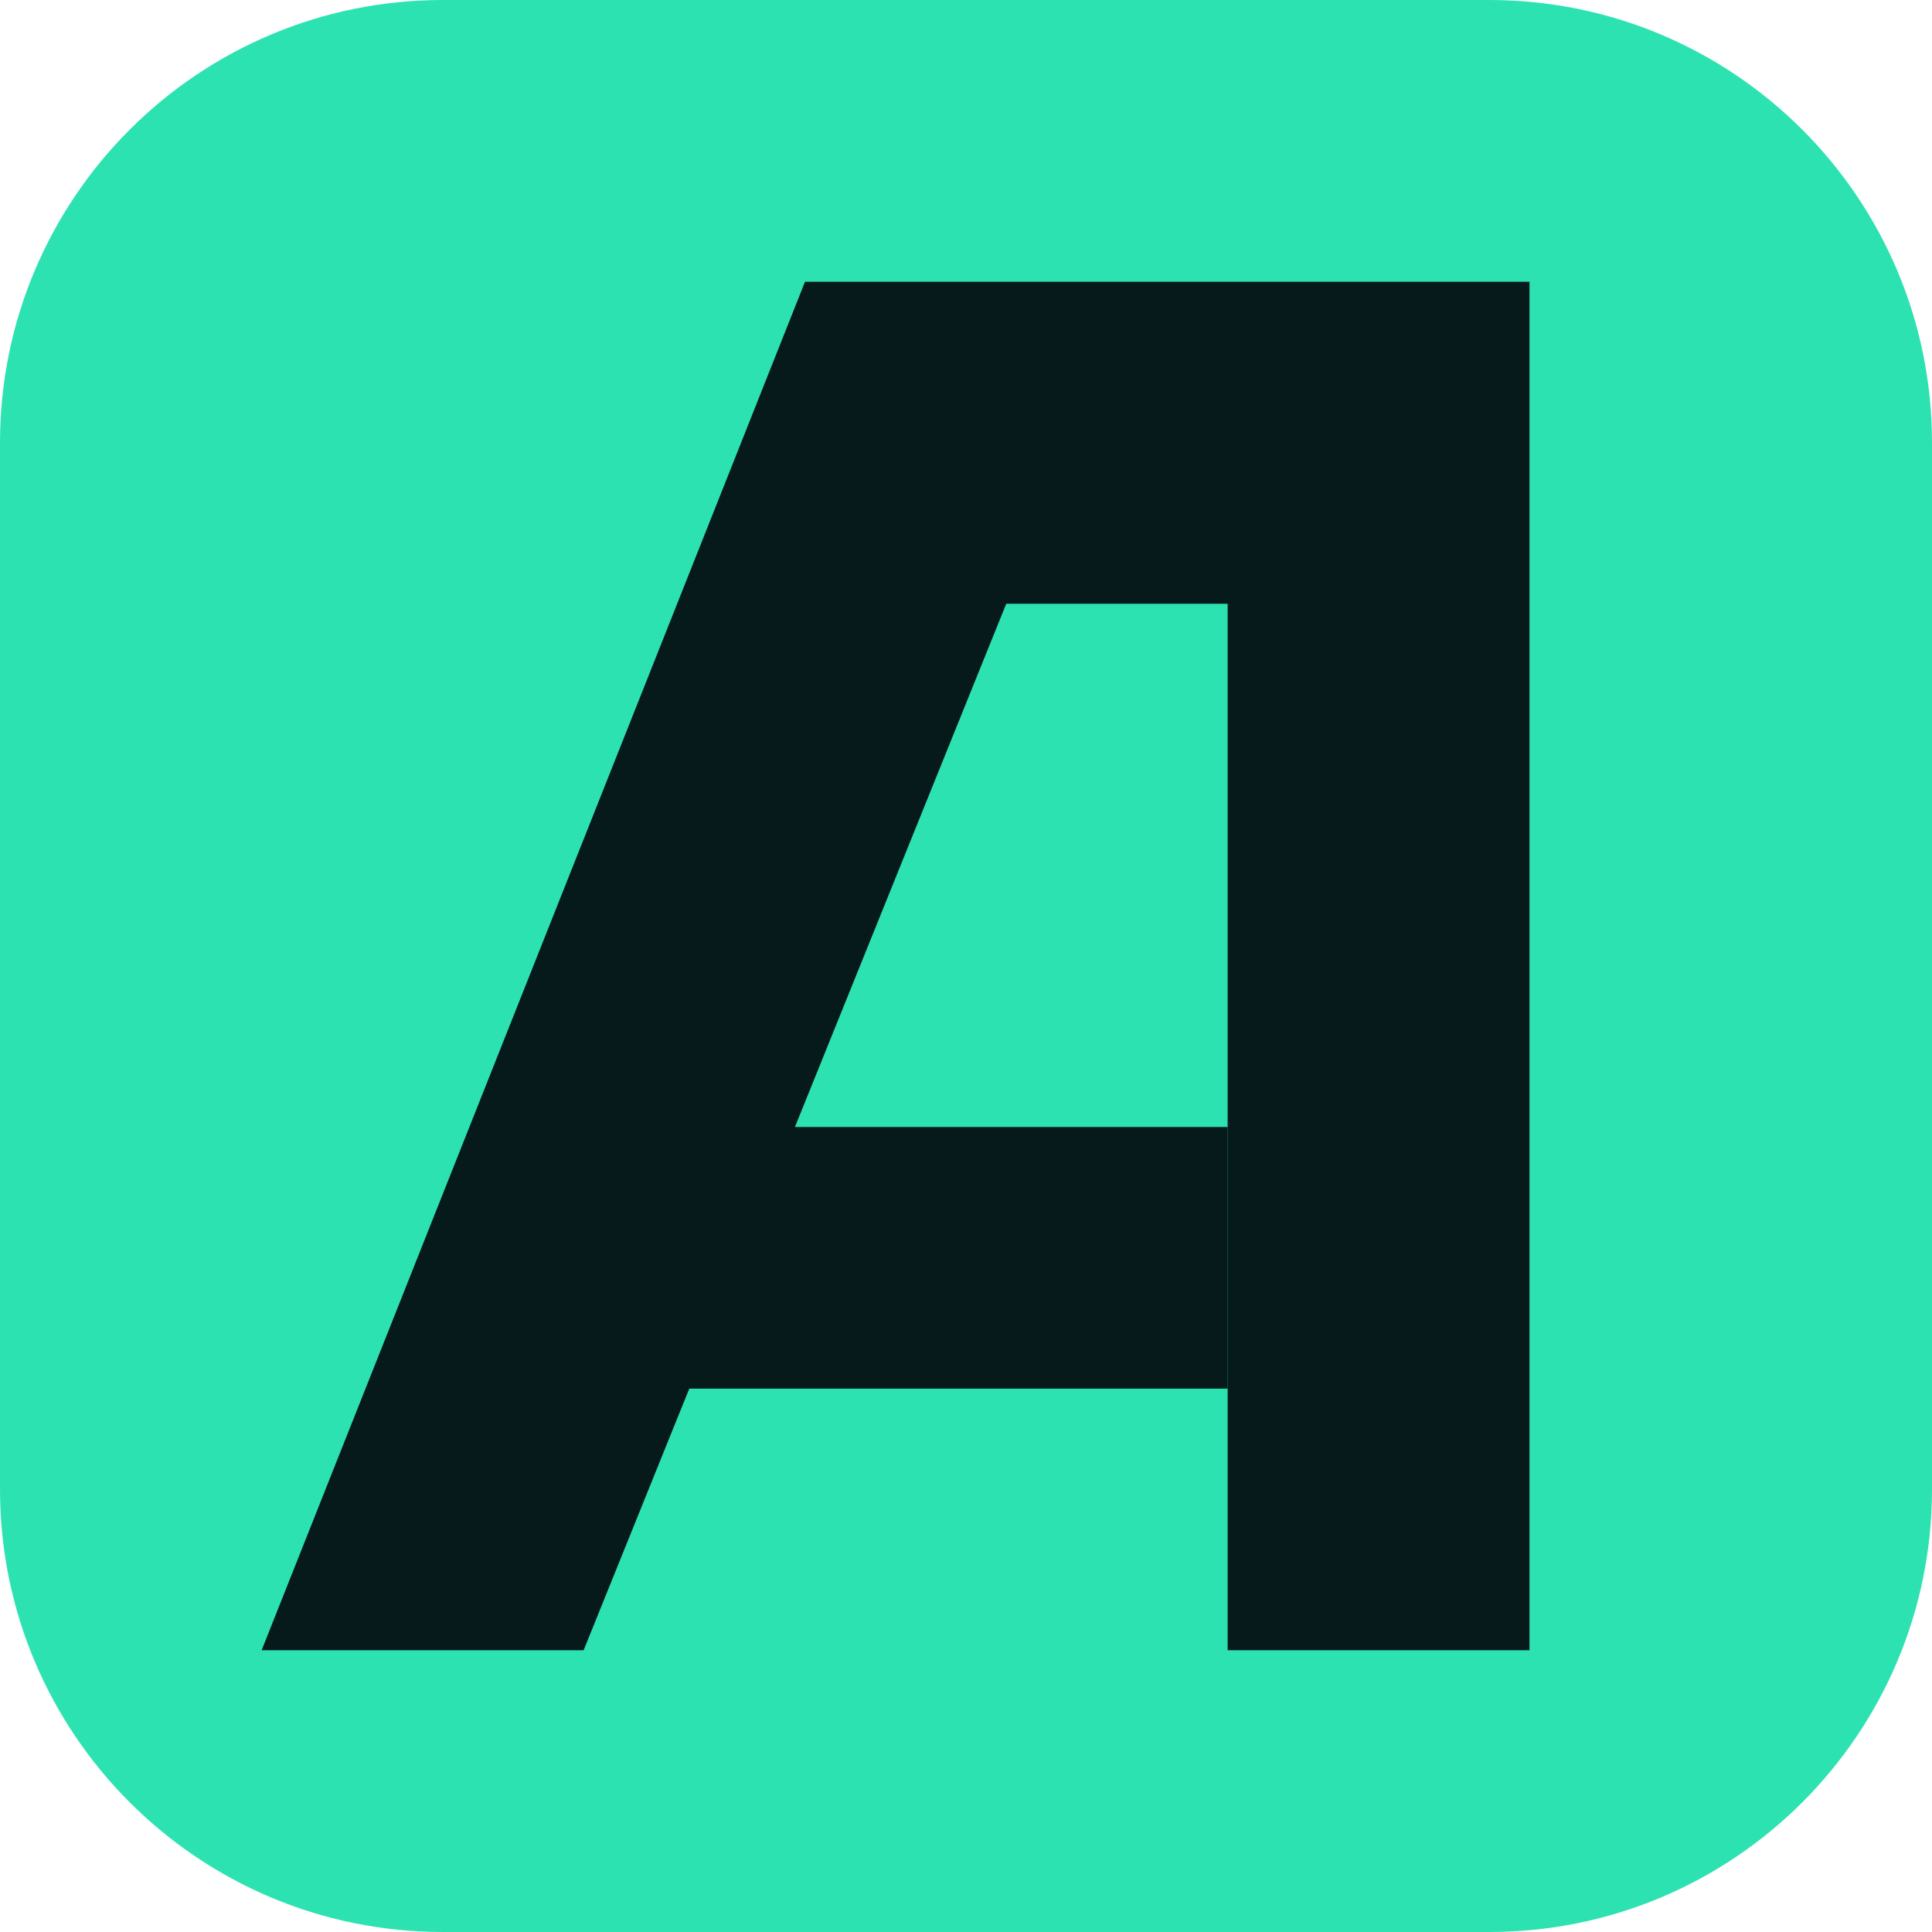
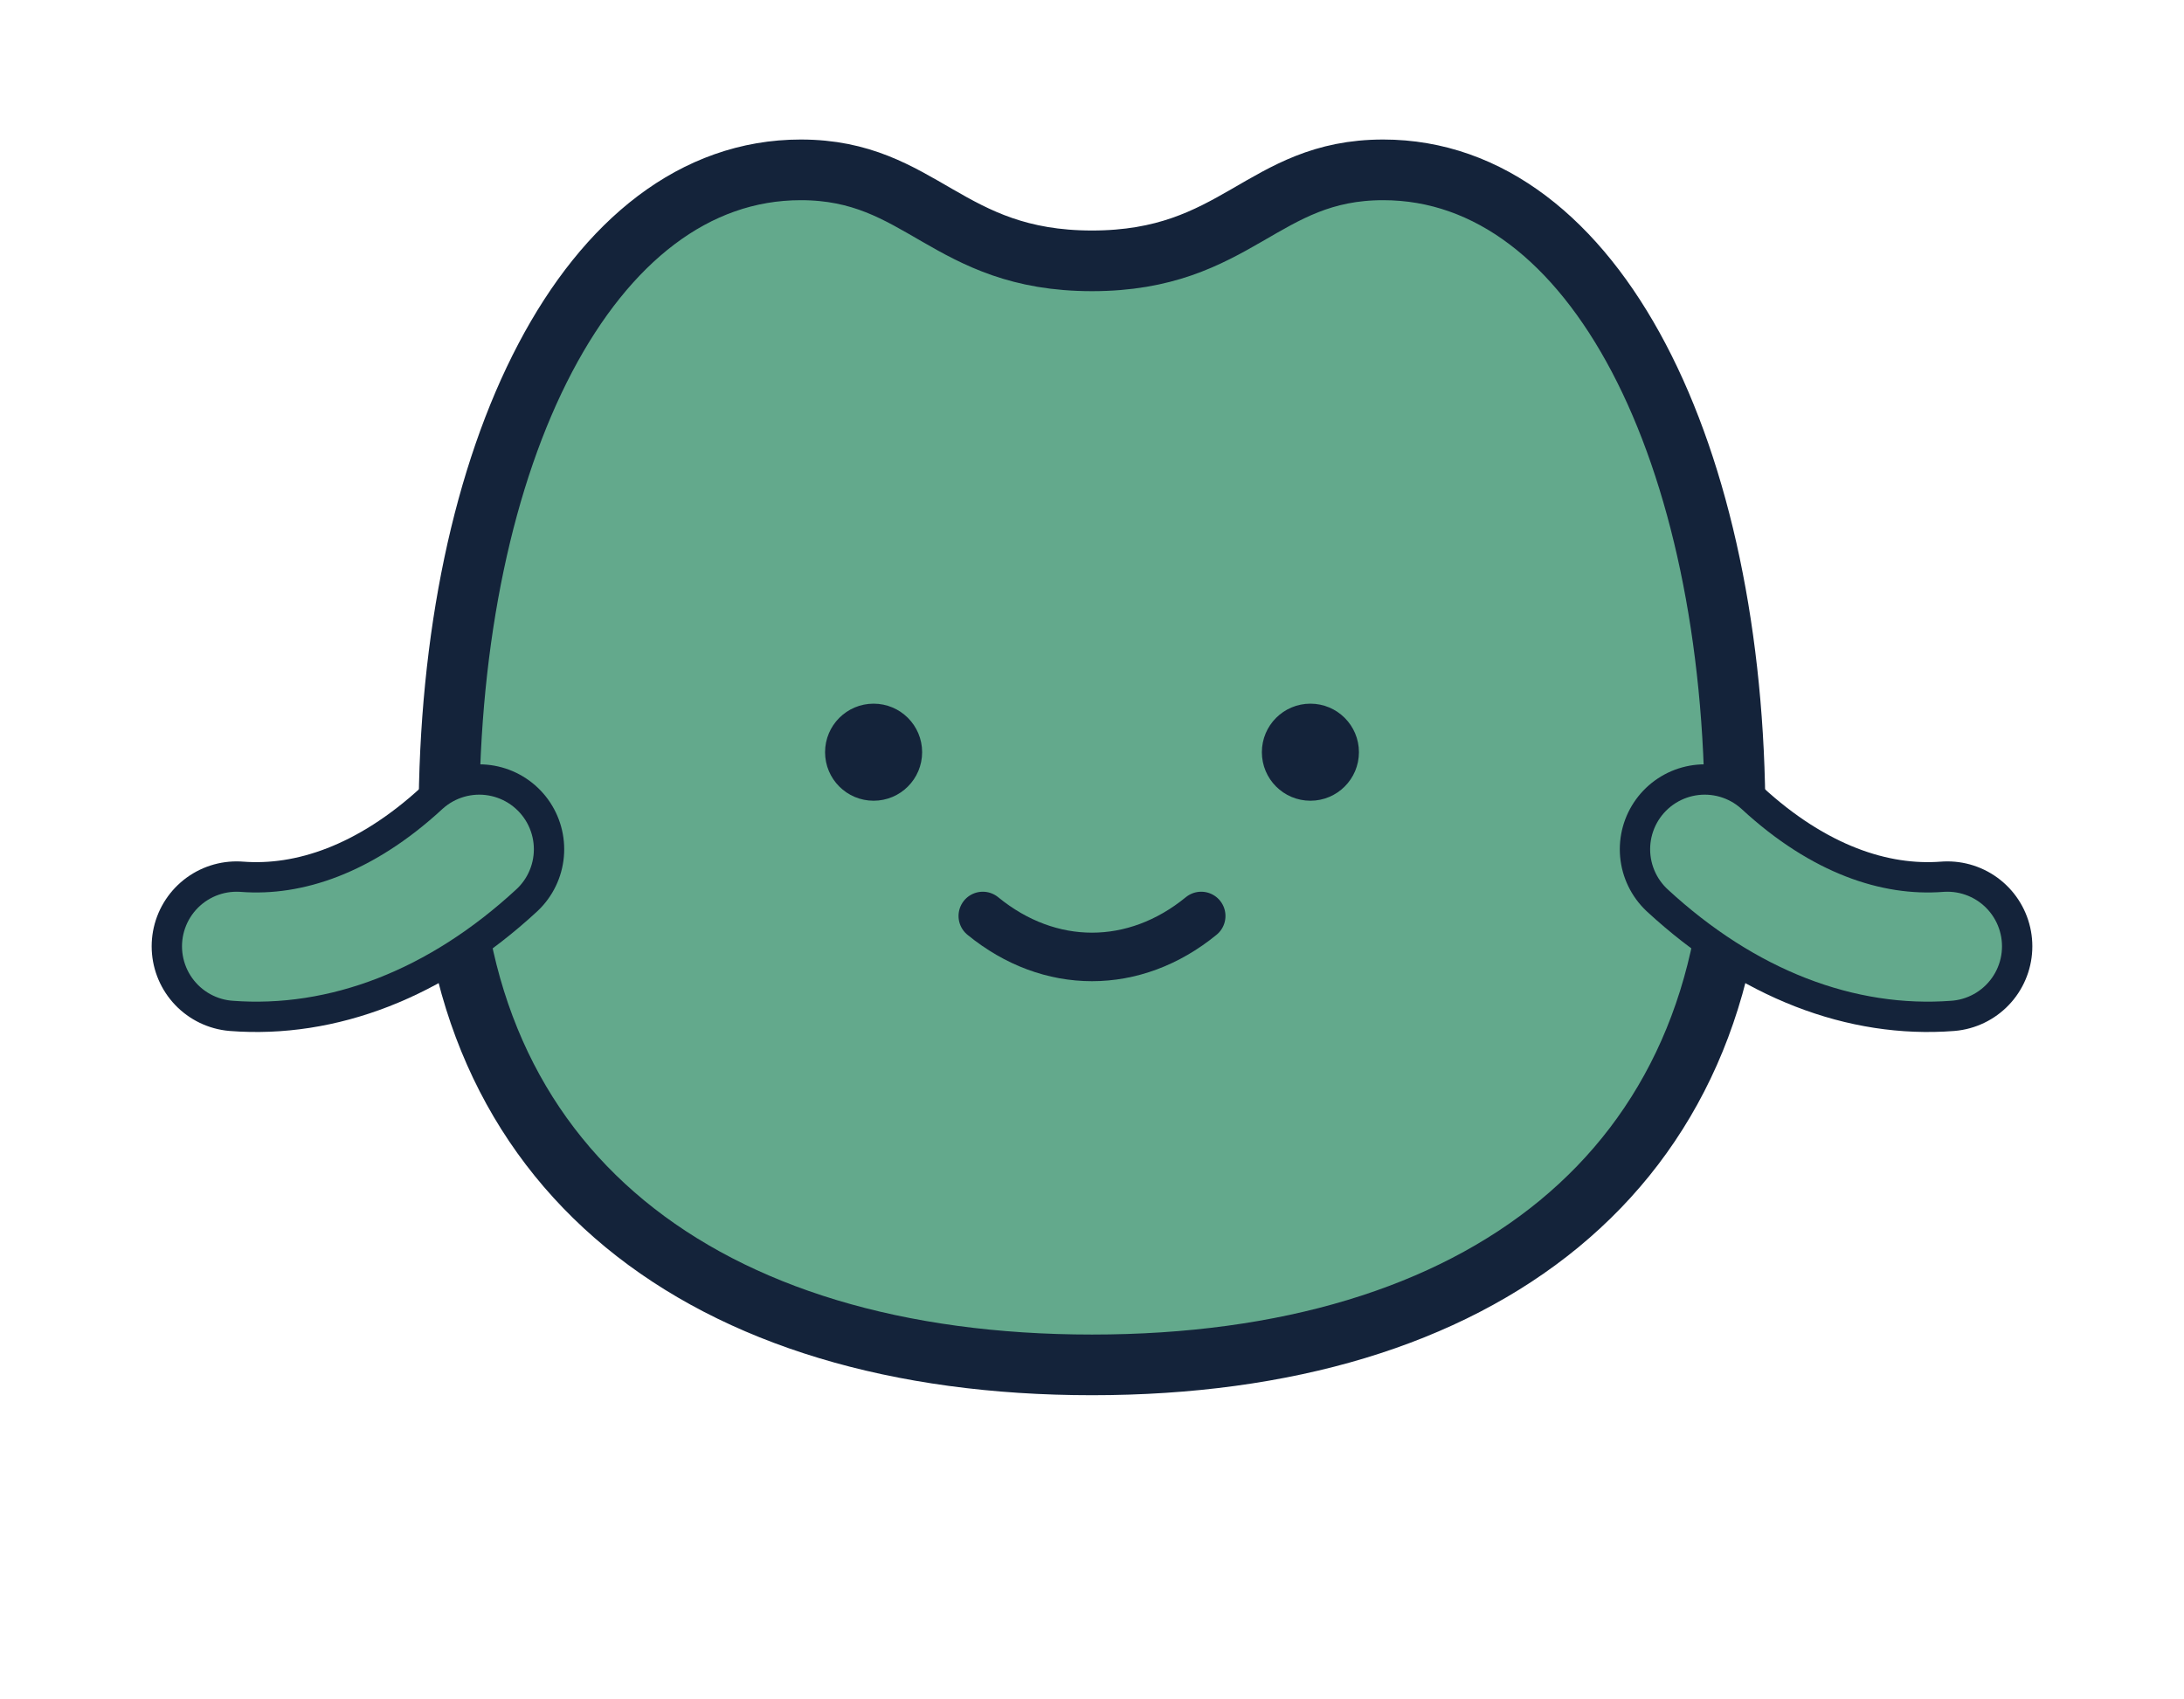
- <svg xmlns="http://www.w3.org/2000/svg" viewBox="0 0 96 96" fill="none" role="img" aria-label="AIT">
-   <rect width="96" height="96" rx="22" fill="#2DE2B1" />
-   <path d="M13 82L40 14H76V82H61V30H50L29 82H13Z" fill="#071A1B" />
-   <path d="M31 56H61V69H26L31 56Z" fill="#071A1B" />
+ <svg xmlns="http://www.w3.org/2000/svg" viewBox="0 0 360 280" role="img" aria-labelledby="title desc">
+   <g id="frog-dot" transform="translate(32 8)">
+     <path d="M42 127C42 67 65 20 100 20c20 0 24 15 48 15s28-15 48-15c35 0 58 47 58 107 0 58-42 90-106 90S42 185 42 127Z" fill="#63A98C" stroke="#14233A" stroke-width="10" stroke-linejoin="round" />
+     <path d="M47 132c-13 12-27 17-40 16" fill="none" stroke="#14233A" stroke-width="28" stroke-linecap="round" />
+     <path d="M47 132c-13 12-27 17-40 16" fill="none" stroke="#63A98C" stroke-width="18" stroke-linecap="round" />
+     <path d="M249 132c13 12 27 17 40 16" fill="none" stroke="#14233A" stroke-width="28" stroke-linecap="round" />
+     <path d="M249 132c13 12 27 17 40 16" fill="none" stroke="#63A98C" stroke-width="18" stroke-linecap="round" />
+     <circle cx="112" cy="116" r="8" fill="#14233A" />
+     <circle cx="184" cy="116" r="8" fill="#14233A" />
+     <path d="M130 143c11 9 25 9 36 0" fill="none" stroke="#14233A" stroke-width="8" stroke-linecap="round" />
+   </g>
</svg>
